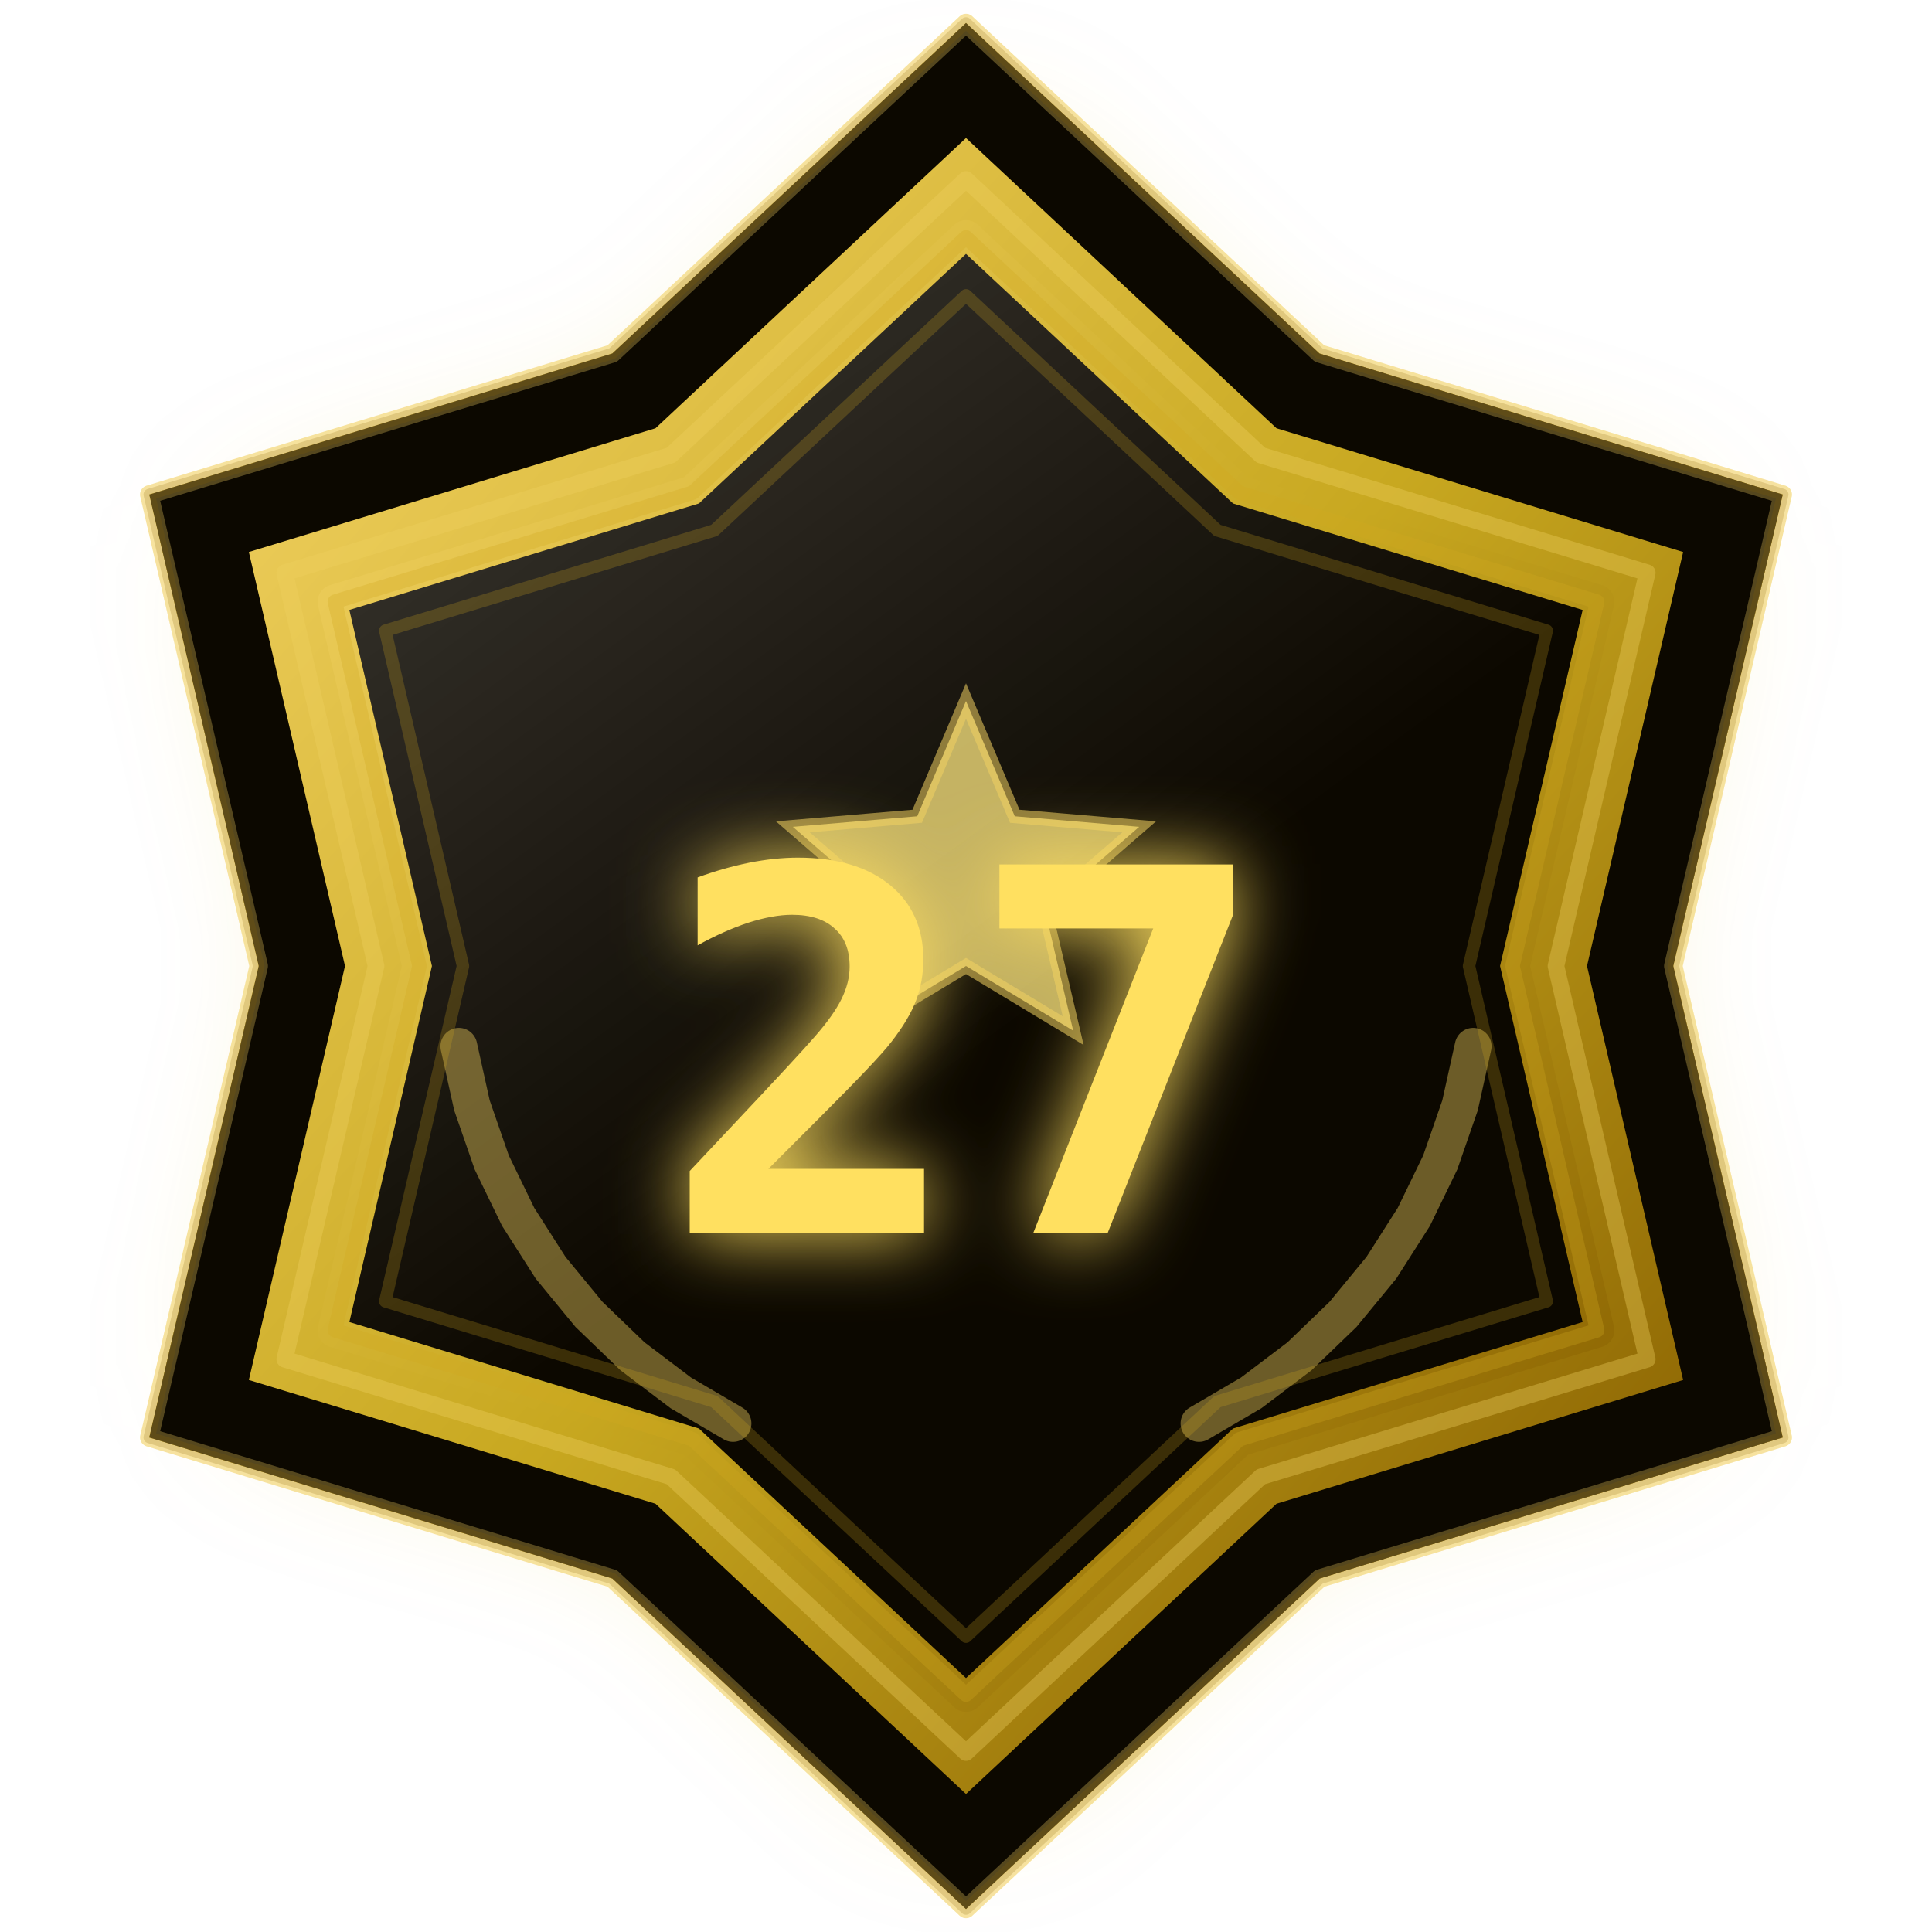
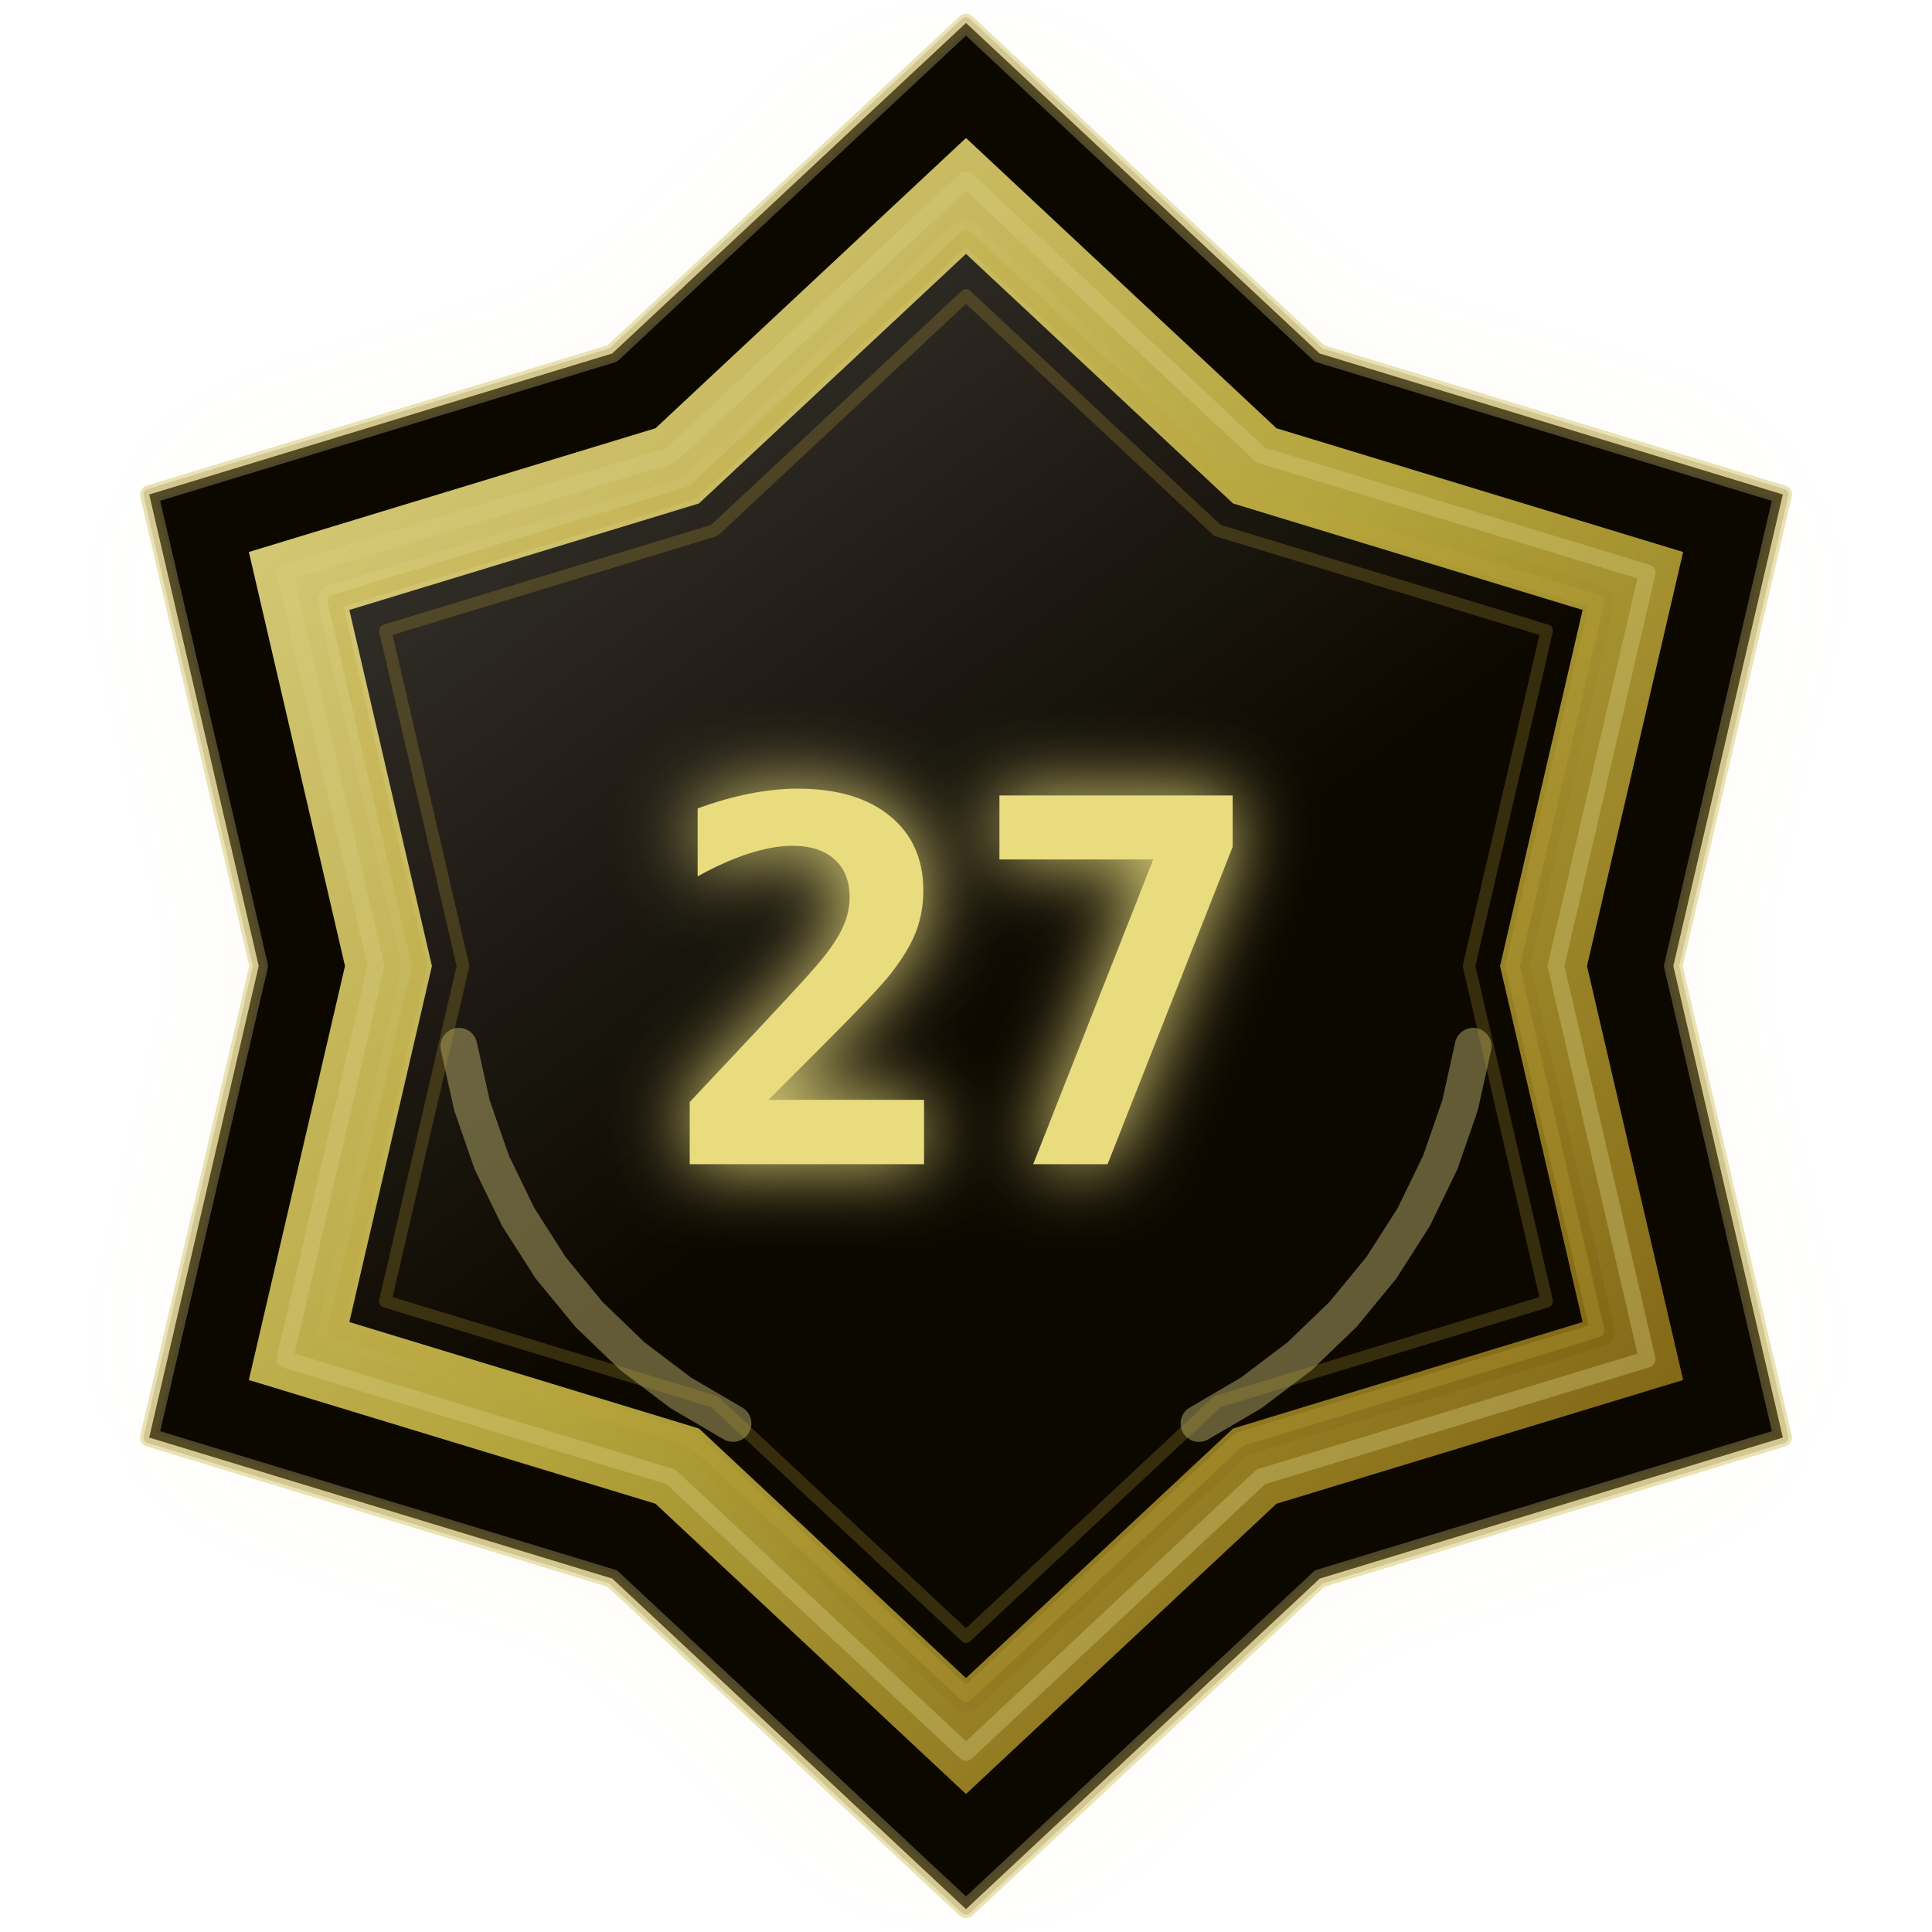
<svg xmlns="http://www.w3.org/2000/svg" width="84" height="84" viewBox="0 0 84 84" role="img" aria-label="Level 27 Badge">
  <defs>
    <radialGradient id="bglv27" cx="35%" cy="28%" r="72%">
      <stop offset="0%" stop-color="#0c0800" />
      <stop offset="100%" stop-color="#0c0800" />
    </radialGradient>
    <linearGradient id="rimlv27" x1="5%" y1="5%" x2="95%" y2="95%">
-       <stop offset="0%" stop-color="#f0d060" />
-       <stop offset="50%" stop-color="#c8a820" />
-       <stop offset="100%" stop-color="#886000" />
+       <stop offset="0%" stop-color="#dace80" />
+       <stop offset="50%" stop-color="#b3a33b" />
+       <stop offset="100%" stop-color="#7a5d0f" />
    </linearGradient>
    <linearGradient id="shlv27" x1="18%" y1="0%" x2="82%" y2="100%">
      <stop offset="0%" stop-color="white" stop-opacity="0.18" />
      <stop offset="55%" stop-color="white" stop-opacity="0" />
    </linearGradient>
    <filter id="gllv27" x="-40%" y="-40%" width="180%" height="180%">
      <feGaussianBlur stdDeviation="1.6" result="b" />
      <feMerge>
        <feMergeNode in="b" />
        <feMergeNode in="SourceGraphic" />
      </feMerge>
    </filter>
    <filter id="halolv27" x="-35%" y="-35%" width="170%" height="170%">
      <feGaussianBlur stdDeviation="3.5" result="b" />
      <feMerge>
        <feMergeNode in="b" />
        <feMergeNode in="SourceGraphic" />
      </feMerge>
    </filter>
    <linearGradient id="pglv27_0" x1="5%" y1="0%" x2="95%" y2="100%">
-       <stop offset="0%" stop-color="#f0d060" stop-opacity="0.95" />
-       <stop offset="38%" stop-color="#c8a820" stop-opacity="0.90" />
-       <stop offset="100%" stop-color="#886000" stop-opacity="0.85" />
+       <stop offset="0%" stop-color="#dace80" stop-opacity="0.95" />
+       <stop offset="38%" stop-color="#b3a33b" stop-opacity="0.90" />
+       <stop offset="100%" stop-color="#7a5d0f" stop-opacity="0.85" />
    </linearGradient>
    <linearGradient id="pglv27_1" x1="5%" y1="0%" x2="95%" y2="100%">
-       <stop offset="0%" stop-color="#f0d060" stop-opacity="0.95" />
-       <stop offset="38%" stop-color="#c8a820" stop-opacity="0.90" />
-       <stop offset="100%" stop-color="#886000" stop-opacity="0.85" />
+       <stop offset="0%" stop-color="#dace80" stop-opacity="0.95" />
+       <stop offset="38%" stop-color="#b3a33b" stop-opacity="0.90" />
+       <stop offset="100%" stop-color="#7a5d0f" stop-opacity="0.85" />
    </linearGradient>
    <linearGradient id="pglv27_2" x1="5%" y1="0%" x2="95%" y2="100%">
-       <stop offset="0%" stop-color="#f0d060" stop-opacity="0.95" />
-       <stop offset="38%" stop-color="#c8a820" stop-opacity="0.90" />
-       <stop offset="100%" stop-color="#886000" stop-opacity="0.85" />
+       <stop offset="0%" stop-color="#dace80" stop-opacity="0.95" />
+       <stop offset="38%" stop-color="#b3a33b" stop-opacity="0.90" />
+       <stop offset="100%" stop-color="#7a5d0f" stop-opacity="0.85" />
    </linearGradient>
  </defs>
-   <path d="M73.18,24.00 L69.00,42.00 L73.18,60.00 L55.50,65.38 L42.00,78.00 L28.50,65.38 L10.82,60.00 L15.00,42.00 L10.82,24.00 L28.50,18.62 L42.00,6.00 L55.50,18.62Z" fill="#d8b820" fill-opacity="0.30" filter="url(#halolv27)" />
+   <path d="M73.18,24.00 L69.00,42.00 L73.18,60.00 L55.50,65.38 L42.00,78.00 L28.50,65.38 L10.82,60.00 L15.00,42.00 L10.82,24.00 L28.50,18.62 L42.00,6.00 L55.50,18.62Z" fill="#dace80" fill-opacity="0.28" filter="url(#halolv27)" />
  <path d="M75.98,22.38 L71.43,42.00 L75.98,61.62 L56.71,67.49 L42.00,81.24 L27.28,67.49 L8.02,61.62 L12.57,42.00 L8.02,22.38 L27.28,16.51 L42.00,2.76 L56.71,16.51Z" fill="url(#pglv27_0)" />
  <path d="M73.18,24.00 L69.00,42.00 L73.18,60.00 L55.50,65.38 L42.00,78.00 L28.50,65.38 L10.82,60.00 L15.00,42.00 L10.82,24.00 L28.50,18.62 L42.00,6.00 L55.50,18.62Z" fill="#0c0800" />
-   <path d="M75.98,22.38 L71.43,42.00 L75.98,61.62 L56.71,67.49 L42.00,81.24 L27.28,67.49 L8.02,61.62 L12.57,42.00 L8.02,22.38 L27.28,16.51 L42.00,2.76 L56.71,16.51Z" fill="none" stroke="#f0d060" stroke-width="0.8" stroke-opacity="0.48" stroke-linejoin="round" />
-   <path d="M73.18,24.00 L69.00,42.00 L73.18,60.00 L55.50,65.38 L42.00,78.00 L28.50,65.38 L10.82,60.00 L15.00,42.00 L10.82,24.00 L28.50,18.62 L42.00,6.00 L55.50,18.62Z" fill="none" stroke="#886000" stroke-width="0.5" stroke-opacity="0.28" stroke-linejoin="round" />
+   <path d="M75.98,22.38 L71.43,42.00 L75.98,61.62 L56.71,67.49 L42.00,81.24 L27.28,67.49 L8.02,61.62 L12.57,42.00 L8.02,22.38 L27.28,16.51 L42.00,2.76 L56.71,16.51Z" fill="none" stroke="#dace80" stroke-width="0.8" stroke-opacity="0.48" stroke-linejoin="round" />
+   <path d="M73.18,24.00 L69.00,42.00 L73.18,60.00 L55.50,65.38 L42.00,78.00 L28.50,65.38 L10.82,60.00 L15.00,42.00 L10.82,24.00 L28.50,18.62 L42.00,6.00 L55.50,18.62Z" fill="none" stroke="#7a5d0f" stroke-width="0.5" stroke-opacity="0.28" stroke-linejoin="round" />
  <path d="M77.51,21.50 L72.75,42.00 L77.51,62.50 L57.38,68.63 L42.00,83.00 L26.62,68.63 L6.49,62.50 L11.25,42.00 L6.49,21.50 L26.62,15.37 L42.00,1.00 L57.37,15.37Z" fill="url(#pglv27_1)" />
  <path d="M75.98,22.38 L71.43,42.00 L75.98,61.62 L56.71,67.49 L42.00,81.24 L27.28,67.49 L8.02,61.62 L12.57,42.00 L8.02,22.38 L27.28,16.51 L42.00,2.76 L56.71,16.51Z" fill="#0c0800" />
-   <path d="M77.51,21.50 L72.75,42.00 L77.51,62.50 L57.38,68.63 L42.00,83.00 L26.62,68.63 L6.49,62.50 L11.25,42.00 L6.49,21.50 L26.62,15.37 L42.00,1.00 L57.37,15.37Z" fill="none" stroke="#f0d060" stroke-width="0.8" stroke-opacity="0.40" stroke-linejoin="round" />
-   <path d="M75.98,22.38 L71.43,42.00 L75.98,61.62 L56.71,67.49 L42.00,81.24 L27.28,67.49 L8.02,61.62 L12.57,42.00 L8.02,22.38 L27.28,16.51 L42.00,2.76 L56.71,16.51Z" fill="none" stroke="#886000" stroke-width="0.5" stroke-opacity="0.24" stroke-linejoin="round" />
+   <path d="M77.51,21.50 L72.75,42.00 L77.51,62.50 L57.38,68.63 L42.00,83.00 L26.62,68.63 L6.49,62.50 L11.25,42.00 L6.49,21.50 L26.62,15.37 L42.00,1.00 L57.37,15.37Z" fill="none" stroke="#dace80" stroke-width="0.8" stroke-opacity="0.40" stroke-linejoin="round" />
+   <path d="M75.98,22.38 L71.43,42.00 L75.98,61.62 L56.71,67.49 L42.00,81.24 L27.28,67.49 L8.02,61.62 L12.57,42.00 L8.02,22.38 L27.28,16.51 L42.00,2.76 L56.71,16.51Z" fill="none" stroke="#7a5d0f" stroke-width="0.5" stroke-opacity="0.24" stroke-linejoin="round" />
  <path d="M77.51,21.50 L72.75,42.00 L77.51,62.50 L57.38,68.63 L42.00,83.00 L26.62,68.63 L6.49,62.50 L11.25,42.00 L6.49,21.50 L26.62,15.37 L42.00,1.00 L57.37,15.37Z" fill="url(#pglv27_2)" />
  <path d="M77.51,21.50 L72.75,42.00 L77.51,62.50 L57.38,68.63 L42.00,83.00 L26.62,68.63 L6.49,62.50 L11.25,42.00 L6.49,21.50 L26.62,15.37 L42.00,1.00 L57.37,15.37Z" fill="#0c0800" />
-   <path d="M77.51,21.50 L72.75,42.00 L77.51,62.50 L57.38,68.63 L42.00,83.00 L26.62,68.63 L6.49,62.50 L11.25,42.00 L6.49,21.50 L26.62,15.37 L42.00,1.00 L57.37,15.37Z" fill="none" stroke="#f0d060" stroke-width="0.8" stroke-opacity="0.32" stroke-linejoin="round" />
-   <path d="M77.51,21.50 L72.75,42.00 L77.51,62.50 L57.38,68.63 L42.00,83.00 L26.62,68.63 L6.49,62.50 L11.25,42.00 L6.49,21.50 L26.62,15.37 L42.00,1.00 L57.37,15.37Z" fill="none" stroke="#886000" stroke-width="0.5" stroke-opacity="0.20" stroke-linejoin="round" />
+   <path d="M77.51,21.50 L72.75,42.00 L77.51,62.50 L57.38,68.63 L42.00,83.00 L26.62,68.63 L6.49,62.50 L11.25,42.00 L6.49,21.50 L26.62,15.37 L42.00,1.00 L57.37,15.37Z" fill="none" stroke="#dace80" stroke-width="0.8" stroke-opacity="0.32" stroke-linejoin="round" />
+   <path d="M77.51,21.50 L72.75,42.00 L77.51,62.50 L57.38,68.63 L42.00,83.00 L26.62,68.63 L6.49,62.50 L11.25,42.00 L6.49,21.50 L26.62,15.37 L42.00,1.00 L57.37,15.37Z" fill="none" stroke="#7a5d0f" stroke-width="0.5" stroke-opacity="0.20" stroke-linejoin="round" />
  <path d="M73.18,24.00 L69.00,42.00 L73.18,60.00 L55.50,65.38 L42.00,78.00 L28.50,65.38 L10.82,60.00 L15.00,42.00 L10.82,24.00 L28.50,18.62 L42.00,6.00 L55.50,18.62Z" fill="url(#rimlv27)" />
  <path d="M69.44,26.16 L65.76,42.00 L69.44,57.84 L53.88,62.58 L42.00,73.68 L30.12,62.58 L14.56,57.84 L18.24,42.00 L14.56,26.16 L30.12,21.42 L42.00,10.32 L53.88,21.42Z" fill="#0c0800" />
  <path d="M69.44,26.16 L65.76,42.00 L69.44,57.84 L53.88,62.58 L42.00,73.68 L30.12,62.58 L14.56,57.84 L18.24,42.00 L14.56,26.16 L30.12,21.42 L42.00,10.32 L53.88,21.42Z" fill="none" stroke="url(#rimlv27)" stroke-width="1.5" stroke-linejoin="round" />
  <path d="M68.81,26.52 L65.22,42.00 L68.81,57.48 L53.61,62.11 L42.00,72.96 L30.39,62.11 L15.19,57.48 L18.78,42.00 L15.19,26.52 L30.39,21.89 L42.00,11.04 L53.61,21.89Z" fill="url(#bglv27)" />
  <path d="M68.81,26.52 L65.22,42.00 L68.81,57.48 L53.61,62.11 L42.00,72.96 L30.39,62.11 L15.19,57.48 L18.78,42.00 L15.19,26.52 L30.39,21.89 L42.00,11.04 L53.61,21.89Z" fill="url(#shlv27)" />
-   <path d="M42.00,30.48 L44.12,35.49 L49.53,35.95 L45.42,39.51 L46.66,44.81 L42.00,42.00 L37.34,44.81 L38.58,39.51 L34.47,35.95 L39.88,35.49Z" fill="#ffe880" fill-opacity="0.75" stroke="#f0d060" stroke-width="0.6" stroke-opacity="0.55" />
-   <path d="M31.87,61.89 L29.60,60.56 L27.50,58.97 L25.61,57.15 L23.94,55.12 L22.53,52.91 L21.38,50.54 L20.52,48.06 L19.95,45.49" fill="none" stroke="#f0d060" stroke-width="1.6" stroke-opacity="0.42" stroke-linecap="round" />
-   <path d="M64.05,45.49 L63.48,48.06 L62.62,50.54 L61.47,52.91 L60.06,55.12 L58.39,57.15 L56.50,58.97 L54.40,60.56 L52.13,61.89" fill="none" stroke="#f0d060" stroke-width="1.6" stroke-opacity="0.42" stroke-linecap="round" />
-   <path d="M71.62,24.90 L67.65,42.00 L71.62,59.10 L54.82,64.21 L42.00,76.20 L29.17,64.21 L12.38,59.10 L16.35,42.00 L12.38,24.90 L29.17,19.79 L42.00,7.80 L54.82,19.79Z" fill="none" stroke="#f0d060" stroke-width="0.72" stroke-opacity="0.36" stroke-linejoin="round" />
-   <path d="M69.44,26.16 L65.76,42.00 L69.44,57.84 L53.88,62.58 L42.00,73.68 L30.12,62.58 L14.56,57.84 L18.24,42.00 L14.56,26.16 L30.12,21.42 L42.00,10.32 L53.88,21.42Z" fill="none" stroke="#d0a820" stroke-width="0.63" stroke-opacity="0.30" stroke-linejoin="round" />
-   <path d="M67.25,27.42 L63.87,42.00 L67.25,56.58 L52.93,60.94 L42.00,71.16 L31.06,60.94 L16.75,56.58 L20.13,42.00 L16.75,27.42 L31.06,23.06 L42.00,12.84 L52.93,23.06Z" fill="none" stroke="#d0a820" stroke-width="0.54" stroke-opacity="0.24" stroke-linejoin="round" />
-   <text x="42" y="46" text-anchor="middle" dominant-baseline="central" font-family="Orbitron,monospace" font-weight="900" font-size="22" fill="#ffe060" filter="url(#gllv27)">27</text>
+   <path d="M31.87,61.89 L29.60,60.56 L27.50,58.97 L25.61,57.15 L23.94,55.12 L22.53,52.91 L21.38,50.54 L20.52,48.06 L19.95,45.49" fill="none" stroke="#dace80" stroke-width="1.6" stroke-opacity="0.42" stroke-linecap="round" />
+   <path d="M64.05,45.49 L63.48,48.06 L62.62,50.54 L61.47,52.91 L60.06,55.12 L58.39,57.15 L56.50,58.97 L54.40,60.56 L52.13,61.89" fill="none" stroke="#dace80" stroke-width="1.6" stroke-opacity="0.42" stroke-linecap="round" />
+   <path d="M71.62,24.90 L67.65,42.00 L71.62,59.10 L54.82,64.21 L42.00,76.20 L29.17,64.21 L12.38,59.10 L16.35,42.00 L12.38,24.90 L29.17,19.79 L42.00,7.80 L54.82,19.79Z" fill="none" stroke="#dace80" stroke-width="0.72" stroke-opacity="0.36" stroke-linejoin="round" />
+   <path d="M69.44,26.16 L65.76,42.00 L69.44,57.84 L53.88,62.58 L42.00,73.68 L30.12,62.58 L14.56,57.84 L18.24,42.00 L14.56,26.16 L30.12,21.42 L42.00,10.32 L53.88,21.42Z" fill="none" stroke="#bda539" stroke-width="0.63" stroke-opacity="0.30" stroke-linejoin="round" />
+   <path d="M67.25,27.42 L63.87,42.00 L67.25,56.58 L52.93,60.94 L42.00,71.16 L31.06,60.94 L16.75,56.58 L20.13,42.00 L16.75,27.42 L31.06,23.06 L42.00,12.84 L52.93,23.06Z" fill="none" stroke="#bda539" stroke-width="0.54" stroke-opacity="0.24" stroke-linejoin="round" />
+   <text x="42" y="43" text-anchor="middle" dominant-baseline="central" font-family="Orbitron,monospace" font-weight="900" font-size="22" fill="#e8dc7e" filter="url(#gllv27)">27</text>
</svg>
